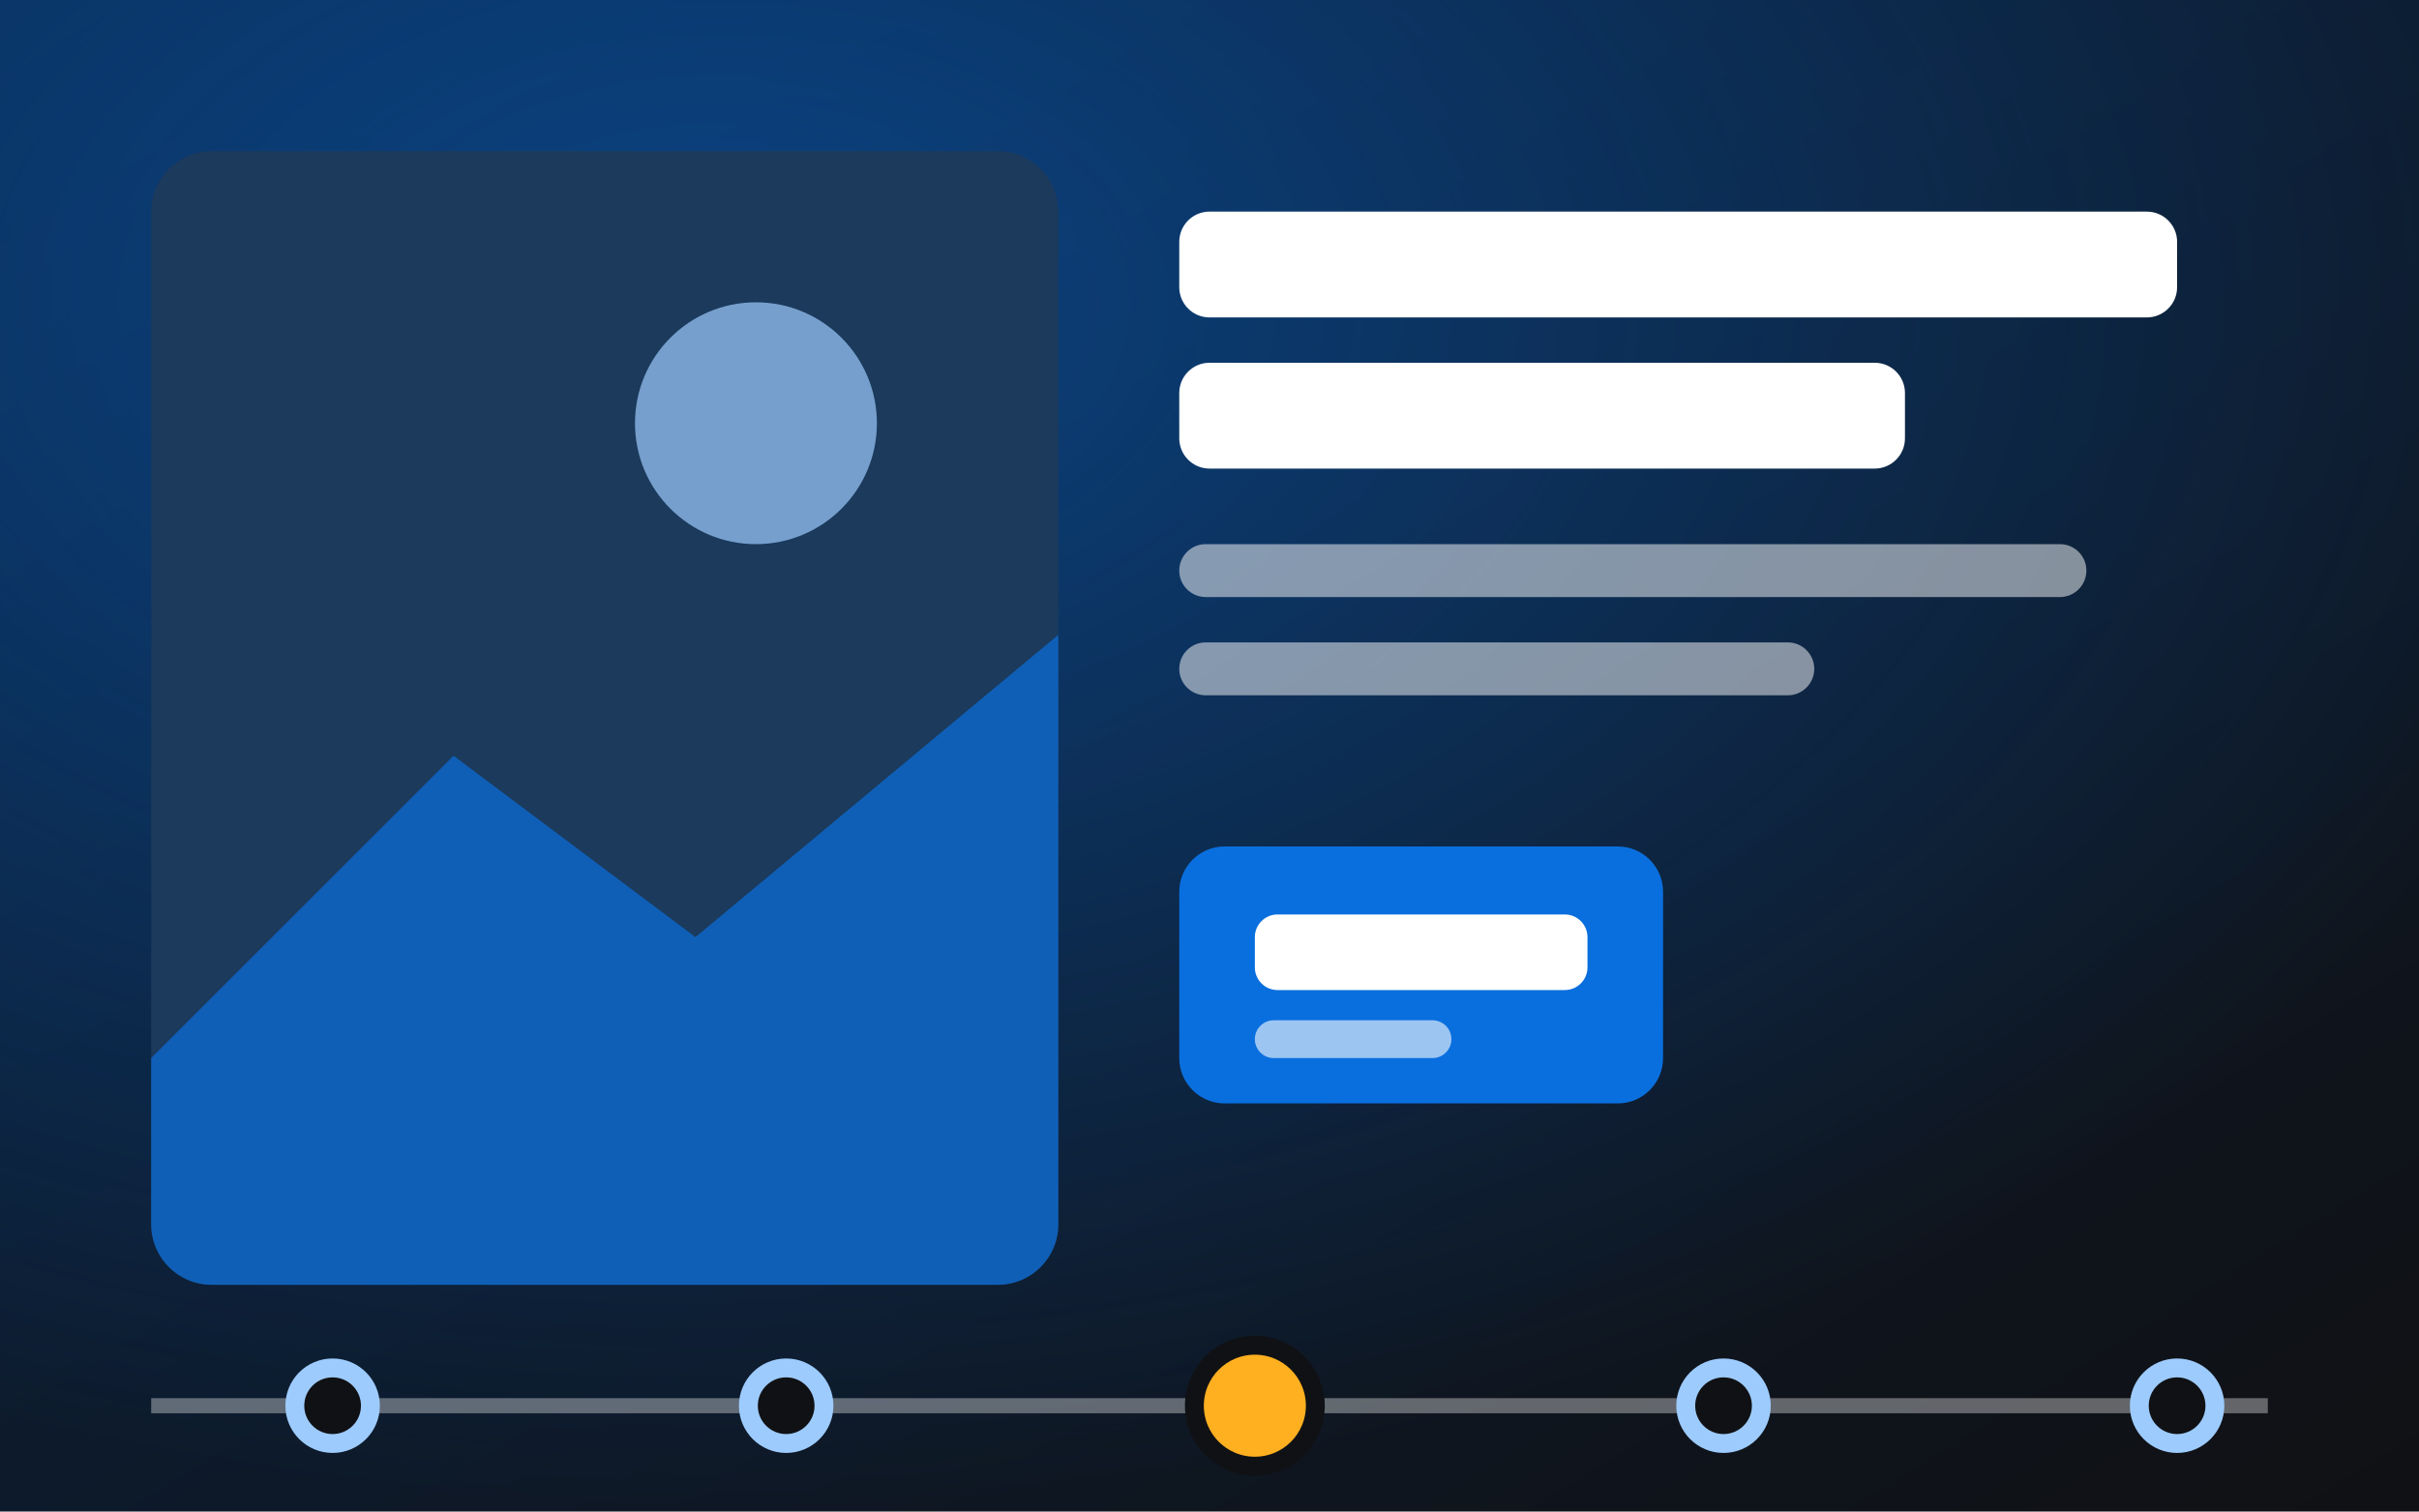
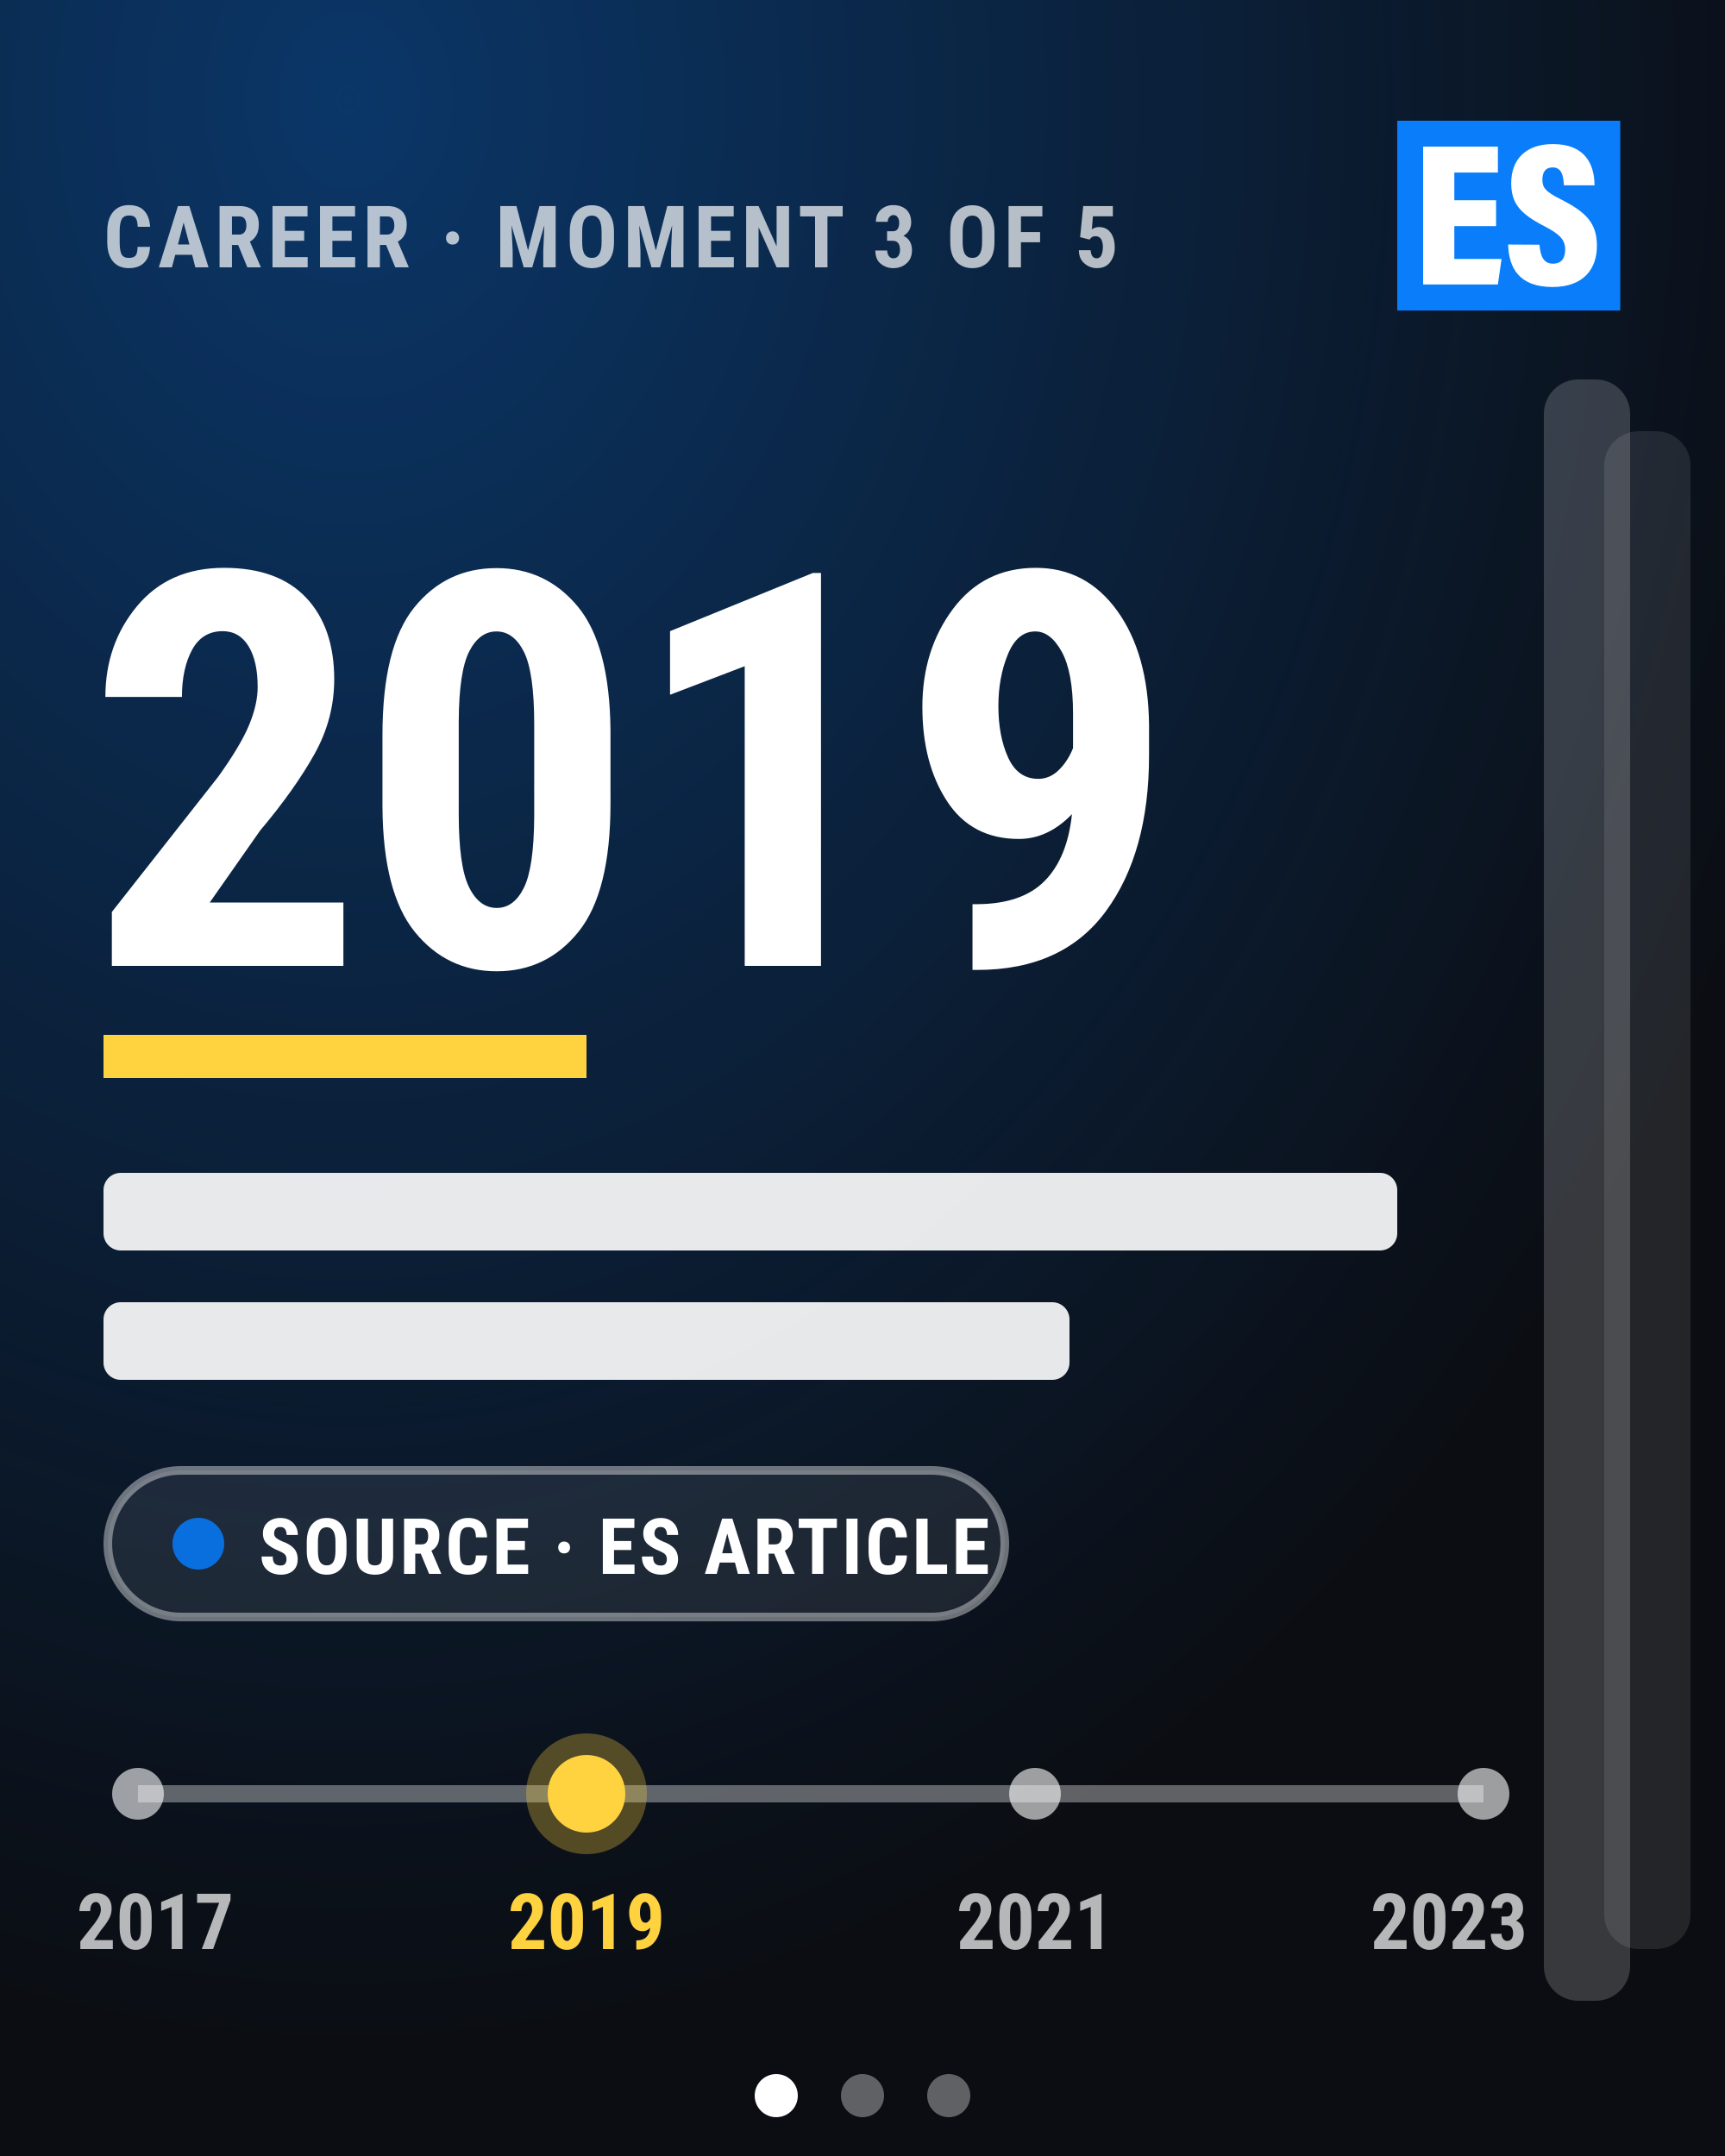
- <svg xmlns="http://www.w3.org/2000/svg" viewBox="0 0 320 200" width="320" height="200" role="img">
+ <svg xmlns="http://www.w3.org/2000/svg" viewBox="0 0 200 250" width="200" height="250" role="img">
+   <style>text{font-family:'Roboto Condensed','Acumin Pro Condensed','Arial Narrow','Helvetica Neue',Arial,sans-serif;font-weight:800;fill:#fff}.m{font-weight:700;fill-opacity:.7}.d{fill:#101114}.y{fill:#FFD23F}</style>
  <defs>
-     <linearGradient id="bg" x1="0" y1="0" x2="1" y2="1">
-       <stop offset="0" stop-color="#0A2342" />
-       <stop offset="1" stop-color="#101114" />
-     </linearGradient>
-     <radialGradient id="glow" cx=".3" cy=".2" r=".8">
-       <stop offset="0" stop-color="#0A6FDE" stop-opacity=".45" />
+     <radialGradient id="g" cx=".2" cy=".05" r=".9">
+       <stop offset="0" stop-color="#0A6FDE" stop-opacity=".42" />
      <stop offset="1" stop-color="#0A6FDE" stop-opacity="0" />
    </radialGradient>
  </defs>
-   <rect width="320" height="200" fill="url(#bg)" />
-   <rect width="320" height="200" fill="url(#glow)" />
-   <rect x="20" y="20" width="120" height="150" rx="8" fill="#1B3A5C" />
-   <path d="M20 140 L60 100 L92 124 L140 84 V162 a8 8 0 0 1 -8 8 H28 a8 8 0 0 1 -8 -8z" fill="#0A6FDE" opacity=".7" />
-   <circle cx="100" cy="56" r="16" fill="#9DCBFD" opacity=".7" />
-   <rect x="156" y="28" width="132" height="14" rx="4" fill="#fff" />
-   <rect x="156" y="48" width="96" height="14" rx="4" fill="#fff" />
-   <rect x="156" y="72" width="120" height="7" rx="3.5" fill="#fff" opacity=".5" />
-   <rect x="156" y="85" width="84" height="7" rx="3.5" fill="#fff" opacity=".5" />
-   <g transform="translate(156 112)">
-     <rect width="64" height="34" rx="6" fill="#0A6FDE" />
-     <rect x="10" y="9" width="44" height="10" rx="3" fill="#fff" />
-     <rect x="10" y="23" width="26" height="5" rx="2.5" fill="#fff" opacity=".6" />
+   <rect width="200" height="250" fill="#0B0D12" />
+   <rect width="200" height="250" fill="url(#g)" />
+   <rect x="186" y="50" width="10" height="176" rx="4" fill="#fff" fill-opacity=".1" />
+   <rect x="179" y="44" width="10" height="188" rx="4" fill="#fff" fill-opacity=".18" />
+   <text x="12" y="31" font-size="10" letter-spacing=".6" class="m">CAREER · MOMENT 3 OF 5</text>
+   <g transform="translate(162 14) scale(0.2114)">
+     <path d="M0 0h122.3v104.1H0z" fill="#0A7DFA" />
+     <path d="M54.2 57.8H31.3v18h25.9l-2 14H14.2V14.2h41v14.2H31.3v15.2h22.9z" fill="#fff" />
+     <path d="M78 68c.5 6.2 2.2 10.4 7.4 10.4 5 0 6.7-3.4 6.7-7.7 0-5.2-2.6-8.3-11.5-12.9-13.2-6.8-18.1-12.5-18.1-23.6 0-12.9 7.9-21.4 22.9-21.4 17.6 0 22.7 11 22.8 22.6H91.4c-.3-5.3-1.2-9.8-6.2-9.8-3.8 0-5.6 2.5-5.6 6.7 0 4.4 1.7 6.6 9.9 10.7 14 7.1 20 13 20 25.7 0 12.5-7.3 22.5-24.3 22.5-18.4 0-24-10.5-24.4-23.3z" fill="#fff" />
  </g>
-   <path d="M20 186 H300" stroke="#fff" stroke-opacity=".35" stroke-width="2" />
-   <g fill="#101114" stroke="#9DCBFD" stroke-width="2.5">
-     <circle cx="44" cy="186" r="5" />
-     <circle cx="104" cy="186" r="5" />
-     <circle cx="228" cy="186" r="5" />
-     <circle cx="288" cy="186" r="5" />
+   <text x="10" y="112" font-size="64" letter-spacing="-1">2019</text>
+   <rect x="12" y="120" width="56" height="5" fill="#FFD23F" />
+   <rect x="12" y="136" width="150" height="9" rx="2" fill="#fff" fill-opacity=".9" />
+   <rect x="12" y="151" width="112" height="9" rx="2" fill="#fff" fill-opacity=".9" />
+   <rect x="12.5" y="170.5" width="104" height="17" rx="8.5" fill="#fff" fill-opacity=".08" stroke="#fff" stroke-opacity=".4" />
+   <circle cx="23" cy="179" r="3" fill="#0A6FDE" />
+   <text x="30" y="182.5" font-size="9" letter-spacing=".3">SOURCE · ES ARTICLE</text>
+   <path d="M16 208h156" stroke="#fff" stroke-opacity=".35" stroke-width="2" />
+   <g fill="#fff" fill-opacity=".6">
+     <circle cx="16" cy="208" r="3" />
+     <circle cx="68" cy="208" r="3" />
+     <circle cx="120" cy="208" r="3" />
+     <circle cx="172" cy="208" r="3" />
  </g>
-   <circle cx="166" cy="186" r="8" fill="#FFB020" stroke="#101114" stroke-width="2.5" />
+   <circle cx="68" cy="208" r="7" fill="#FFD23F" fill-opacity=".3" />
+   <circle cx="68" cy="208" r="4.5" fill="#FFD23F" />
+   <g font-size="9" text-anchor="middle">
+     <text x="18" y="226" class="m">2017</text>
+     <text x="68" y="226" class="y">2019</text>
+     <text x="120" y="226" class="m">2021</text>
+     <text x="168" y="226" class="m">2023</text>
+   </g>
+   <circle cx="90" cy="243" r="2.5" fill="#fff" />
+   <circle cx="100" cy="243" r="2.5" fill="#fff" fill-opacity=".35" />
+   <circle cx="110" cy="243" r="2.5" fill="#fff" fill-opacity=".35" />
</svg>
